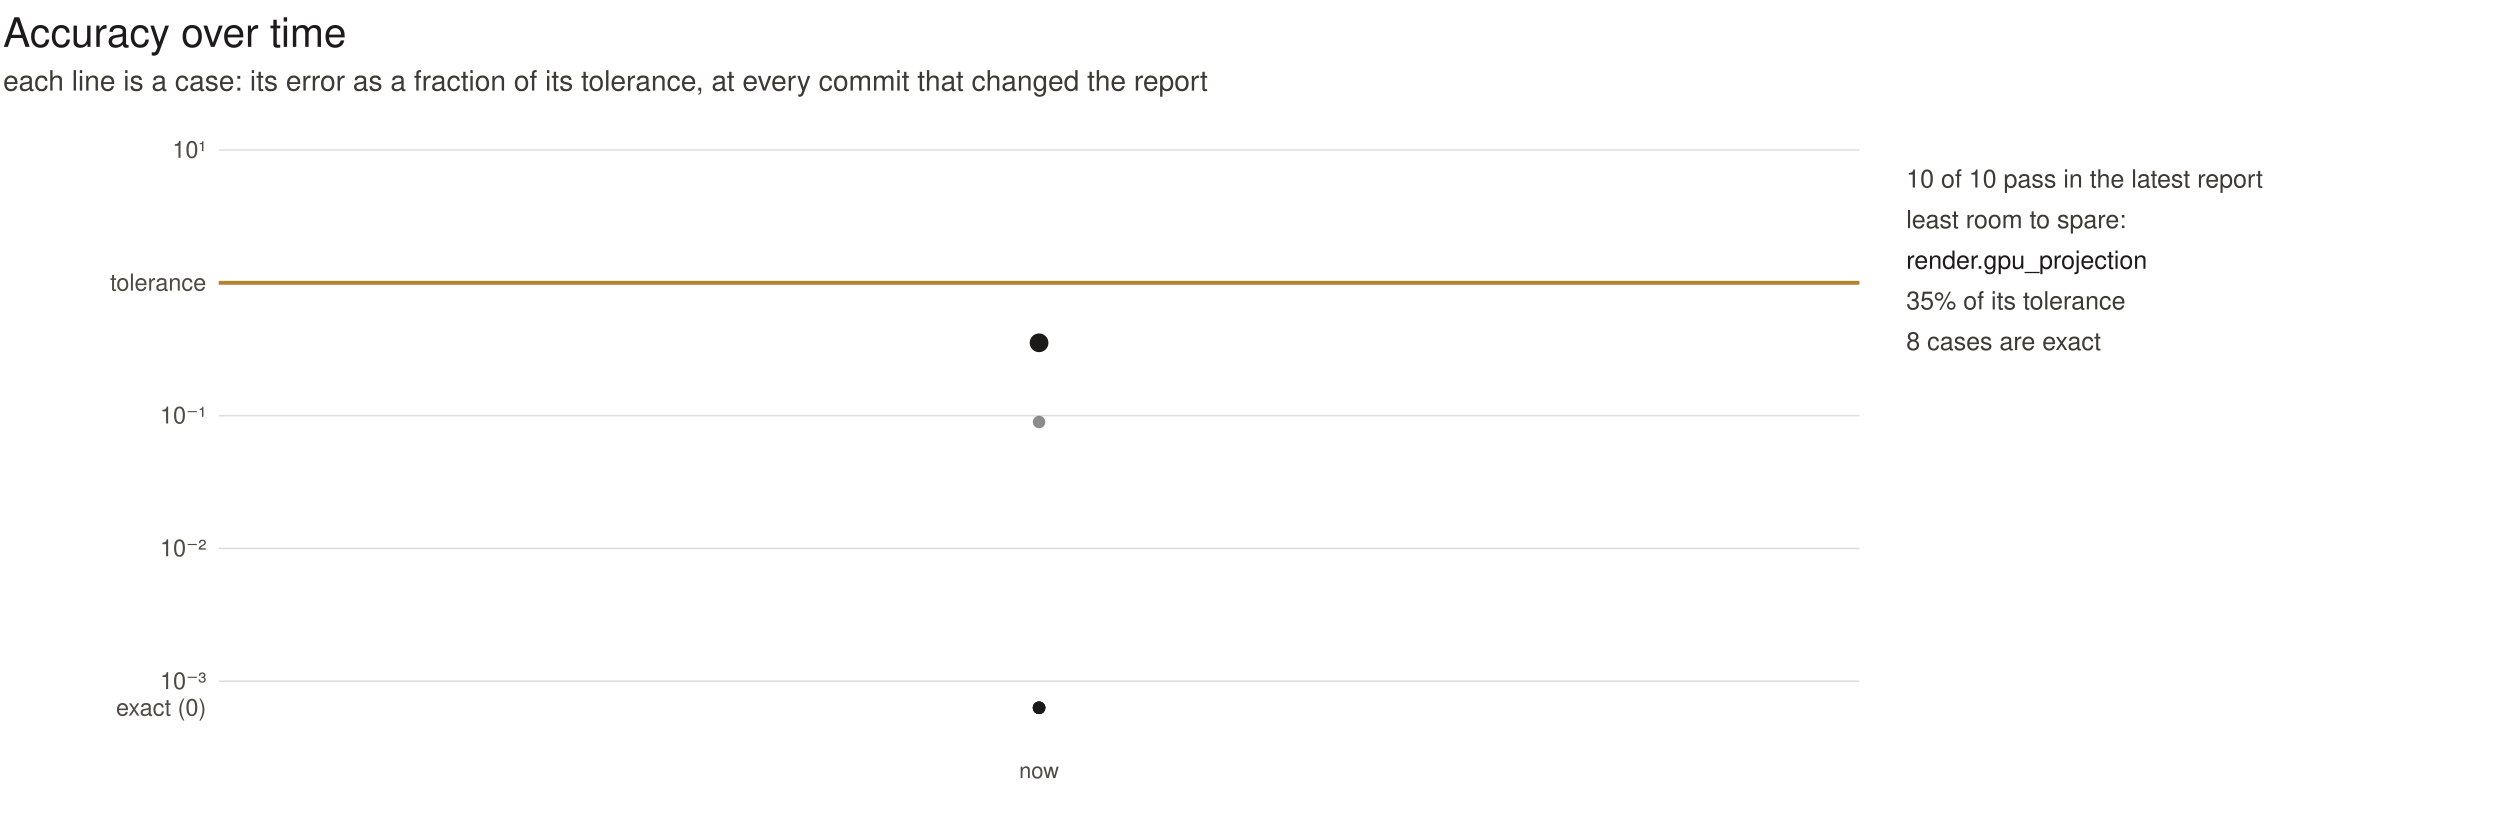
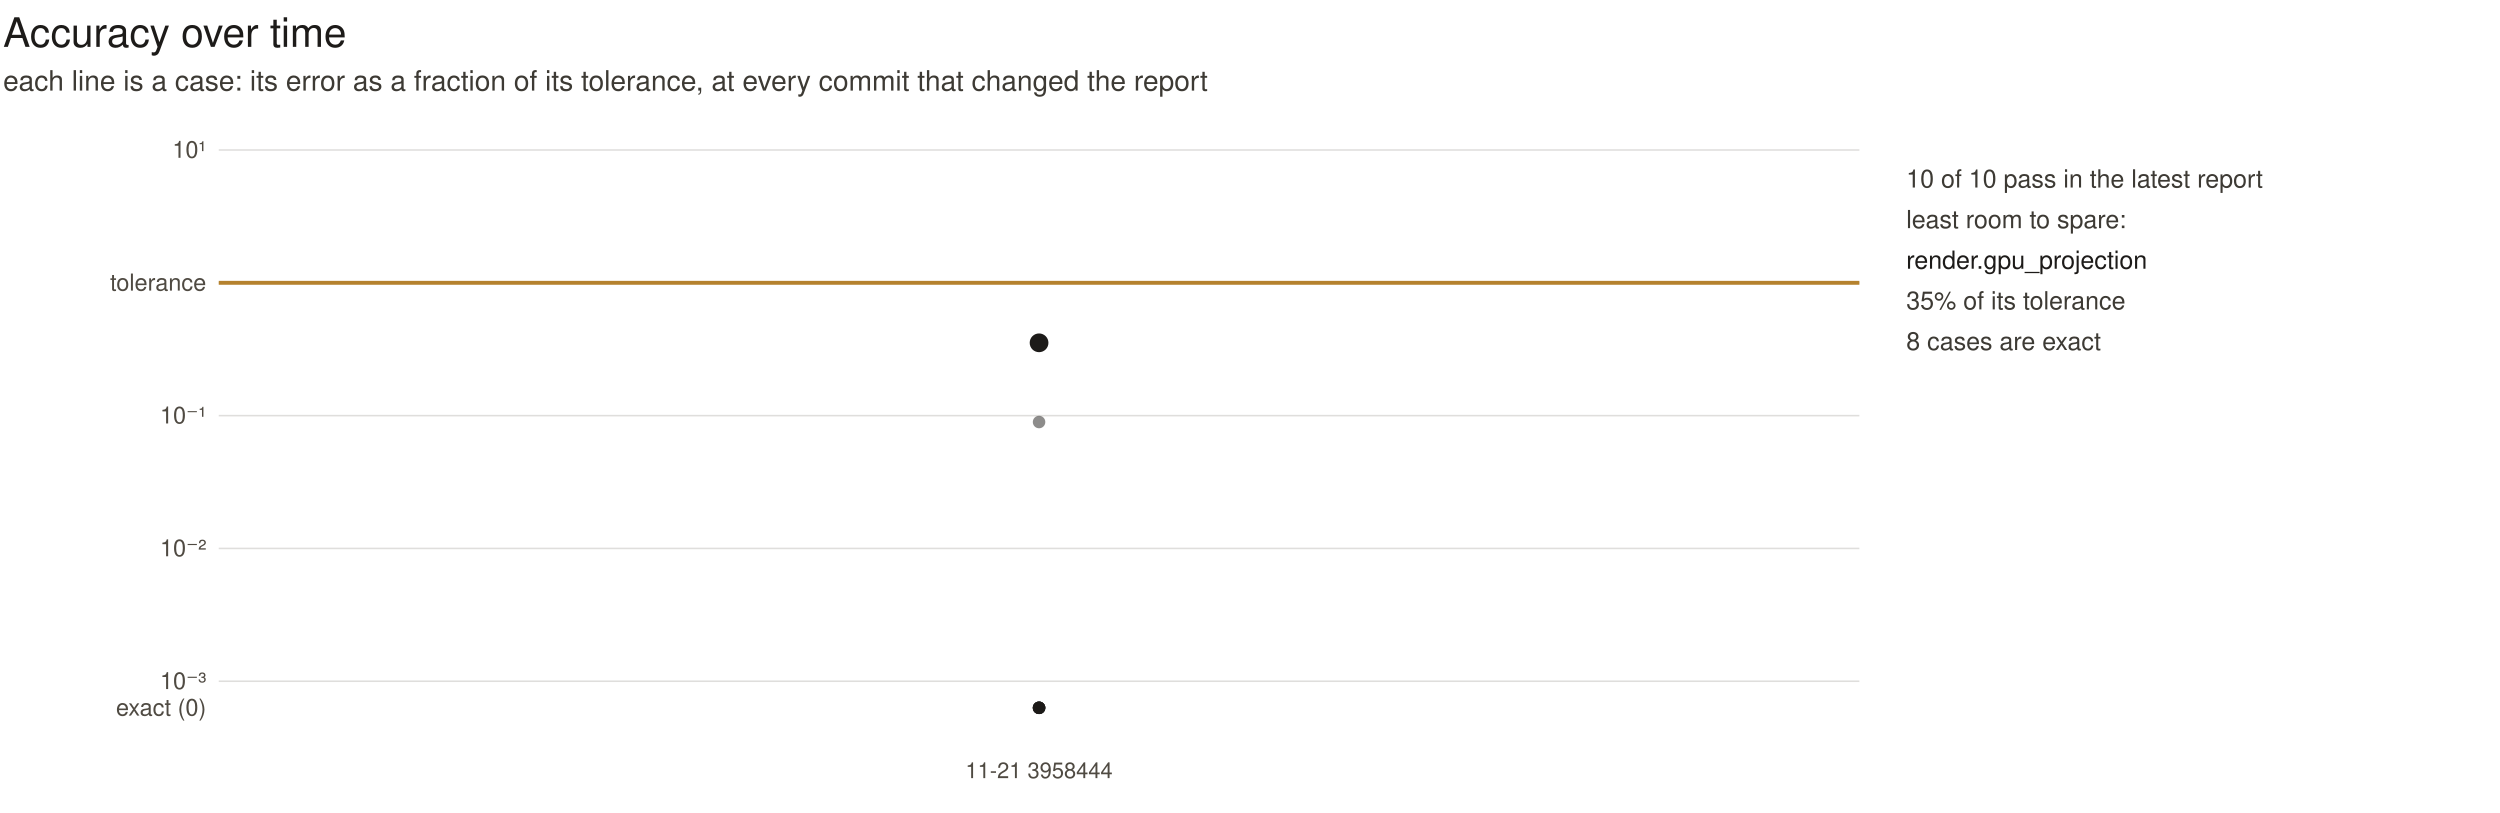
<svg xmlns="http://www.w3.org/2000/svg" viewBox="0 0 1600 520" width="1600" height="520" role="img" aria-label="Each validation case's error as a fraction of its tolerance over time">
  <style>.t{fill:#1d1b19;font-family:'Helvetica Neue',Helvetica,Arial,'Liberation Sans',Arimo,'Nimbus Sans','DejaVu Sans',sans-serif}.m{fill:#3d3a34}.w{fill:#4f4a42}.axis{stroke:#4f4a42;stroke-opacity:0.45;stroke-width:1.5;fill:none}.grid{stroke:#4f4a42;stroke-opacity:0.18;stroke-width:1}.dot{fill:#1d1b19}.ring{fill:none;stroke:#1d1b19;stroke-width:2}.line{stroke:#1d1b19;stroke-width:2;fill:none;stroke-linejoin:round}.thin{stroke:#1d1b19;stroke-opacity:0.35;stroke-width:1.5;fill:none}.tol{stroke:#b5822e;stroke-width:2.5;fill:none}.tolfill{fill:#b5822e}.dash{stroke:#b5822e;stroke-width:2;stroke-dasharray:6 5;fill:none}</style>
  <text class="t" x="2.0" y="30.0" font-size="26" font-weight="500" text-anchor="start">Accuracy over time</text>
  <text class="t m" x="2.0" y="58.0" font-size="18" font-weight="400" text-anchor="start">each line is a case: its error as a fraction of its tolerance, at every commit that changed the report</text>
  <line class="grid" x1="140" y1="436.0" x2="1190" y2="436.0" />
  <text class="t w" x="132.0" y="441.0" font-size="15" font-weight="400" text-anchor="end">10⁻³</text>
  <line class="grid" x1="140" y1="351.0" x2="1190" y2="351.0" />
  <text class="t w" x="132.0" y="356.0" font-size="15" font-weight="400" text-anchor="end">10⁻²</text>
  <line class="grid" x1="140" y1="266.0" x2="1190" y2="266.0" />
  <text class="t w" x="132.0" y="271.0" font-size="15" font-weight="400" text-anchor="end">10⁻¹</text>
  <line class="grid" x1="140" y1="181.0" x2="1190" y2="181.0" />
  <text class="t w" x="132.0" y="186.0" font-size="15" font-weight="400" text-anchor="end">tolerance</text>
  <line class="grid" x1="140" y1="96.0" x2="1190" y2="96.0" />
  <text class="t w" x="132.0" y="101.0" font-size="15" font-weight="400" text-anchor="end">10¹</text>
  <text class="t w" x="132.0" y="458.0" font-size="15" font-weight="400" text-anchor="end">exact (0)</text>
  <line class="tol" x1="140" y1="181.0" x2="1190" y2="181.0" />
  <circle class="dot" cx="665.0" cy="453.0" r="4" fill-opacity="0.5" />
  <circle class="dot" cx="665.0" cy="453.0" r="4" fill-opacity="0.5" />
  <circle class="dot" cx="665.0" cy="453.0" r="4" fill-opacity="0.5" />
  <circle class="dot" cx="665.0" cy="453.0" r="4" fill-opacity="0.5" />
  <circle class="dot" cx="665.0" cy="270.1" r="4" fill-opacity="0.5" />
  <circle class="dot" cx="665.0" cy="219.4" r="6" fill-opacity="1" />
  <circle class="dot" cx="665.0" cy="453.0" r="4" fill-opacity="0.5" />
  <circle class="dot" cx="665.0" cy="453.0" r="4" fill-opacity="0.5" />
  <circle class="dot" cx="665.0" cy="453.0" r="4" fill-opacity="0.5" />
  <circle class="dot" cx="665.0" cy="453.0" r="4" fill-opacity="0.5" />
-   <text class="t w" x="665.0" y="498.0" font-size="14" font-weight="400" text-anchor="middle">now</text>
+   <text class="t w" x="665.0" y="498.0" font-size="14" font-weight="400" text-anchor="middle">11-21 3958444</text>
  <text class="t m" x="1220.0" y="120.0" font-size="16" font-weight="400" text-anchor="start">10 of 10 pass in the latest report</text>
  <text class="t m" x="1220.0" y="146.0" font-size="16" font-weight="400" text-anchor="start">least room to spare:</text>
  <text class="t" x="1220.0" y="172.0" font-size="16" font-weight="500" text-anchor="start">render.gpu_projection</text>
  <text class="t m" x="1220.0" y="198.0" font-size="16" font-weight="400" text-anchor="start">35% of its tolerance</text>
  <text class="t m" x="1220.0" y="224.0" font-size="16" font-weight="400" text-anchor="start">8 cases are exact</text>
</svg>
